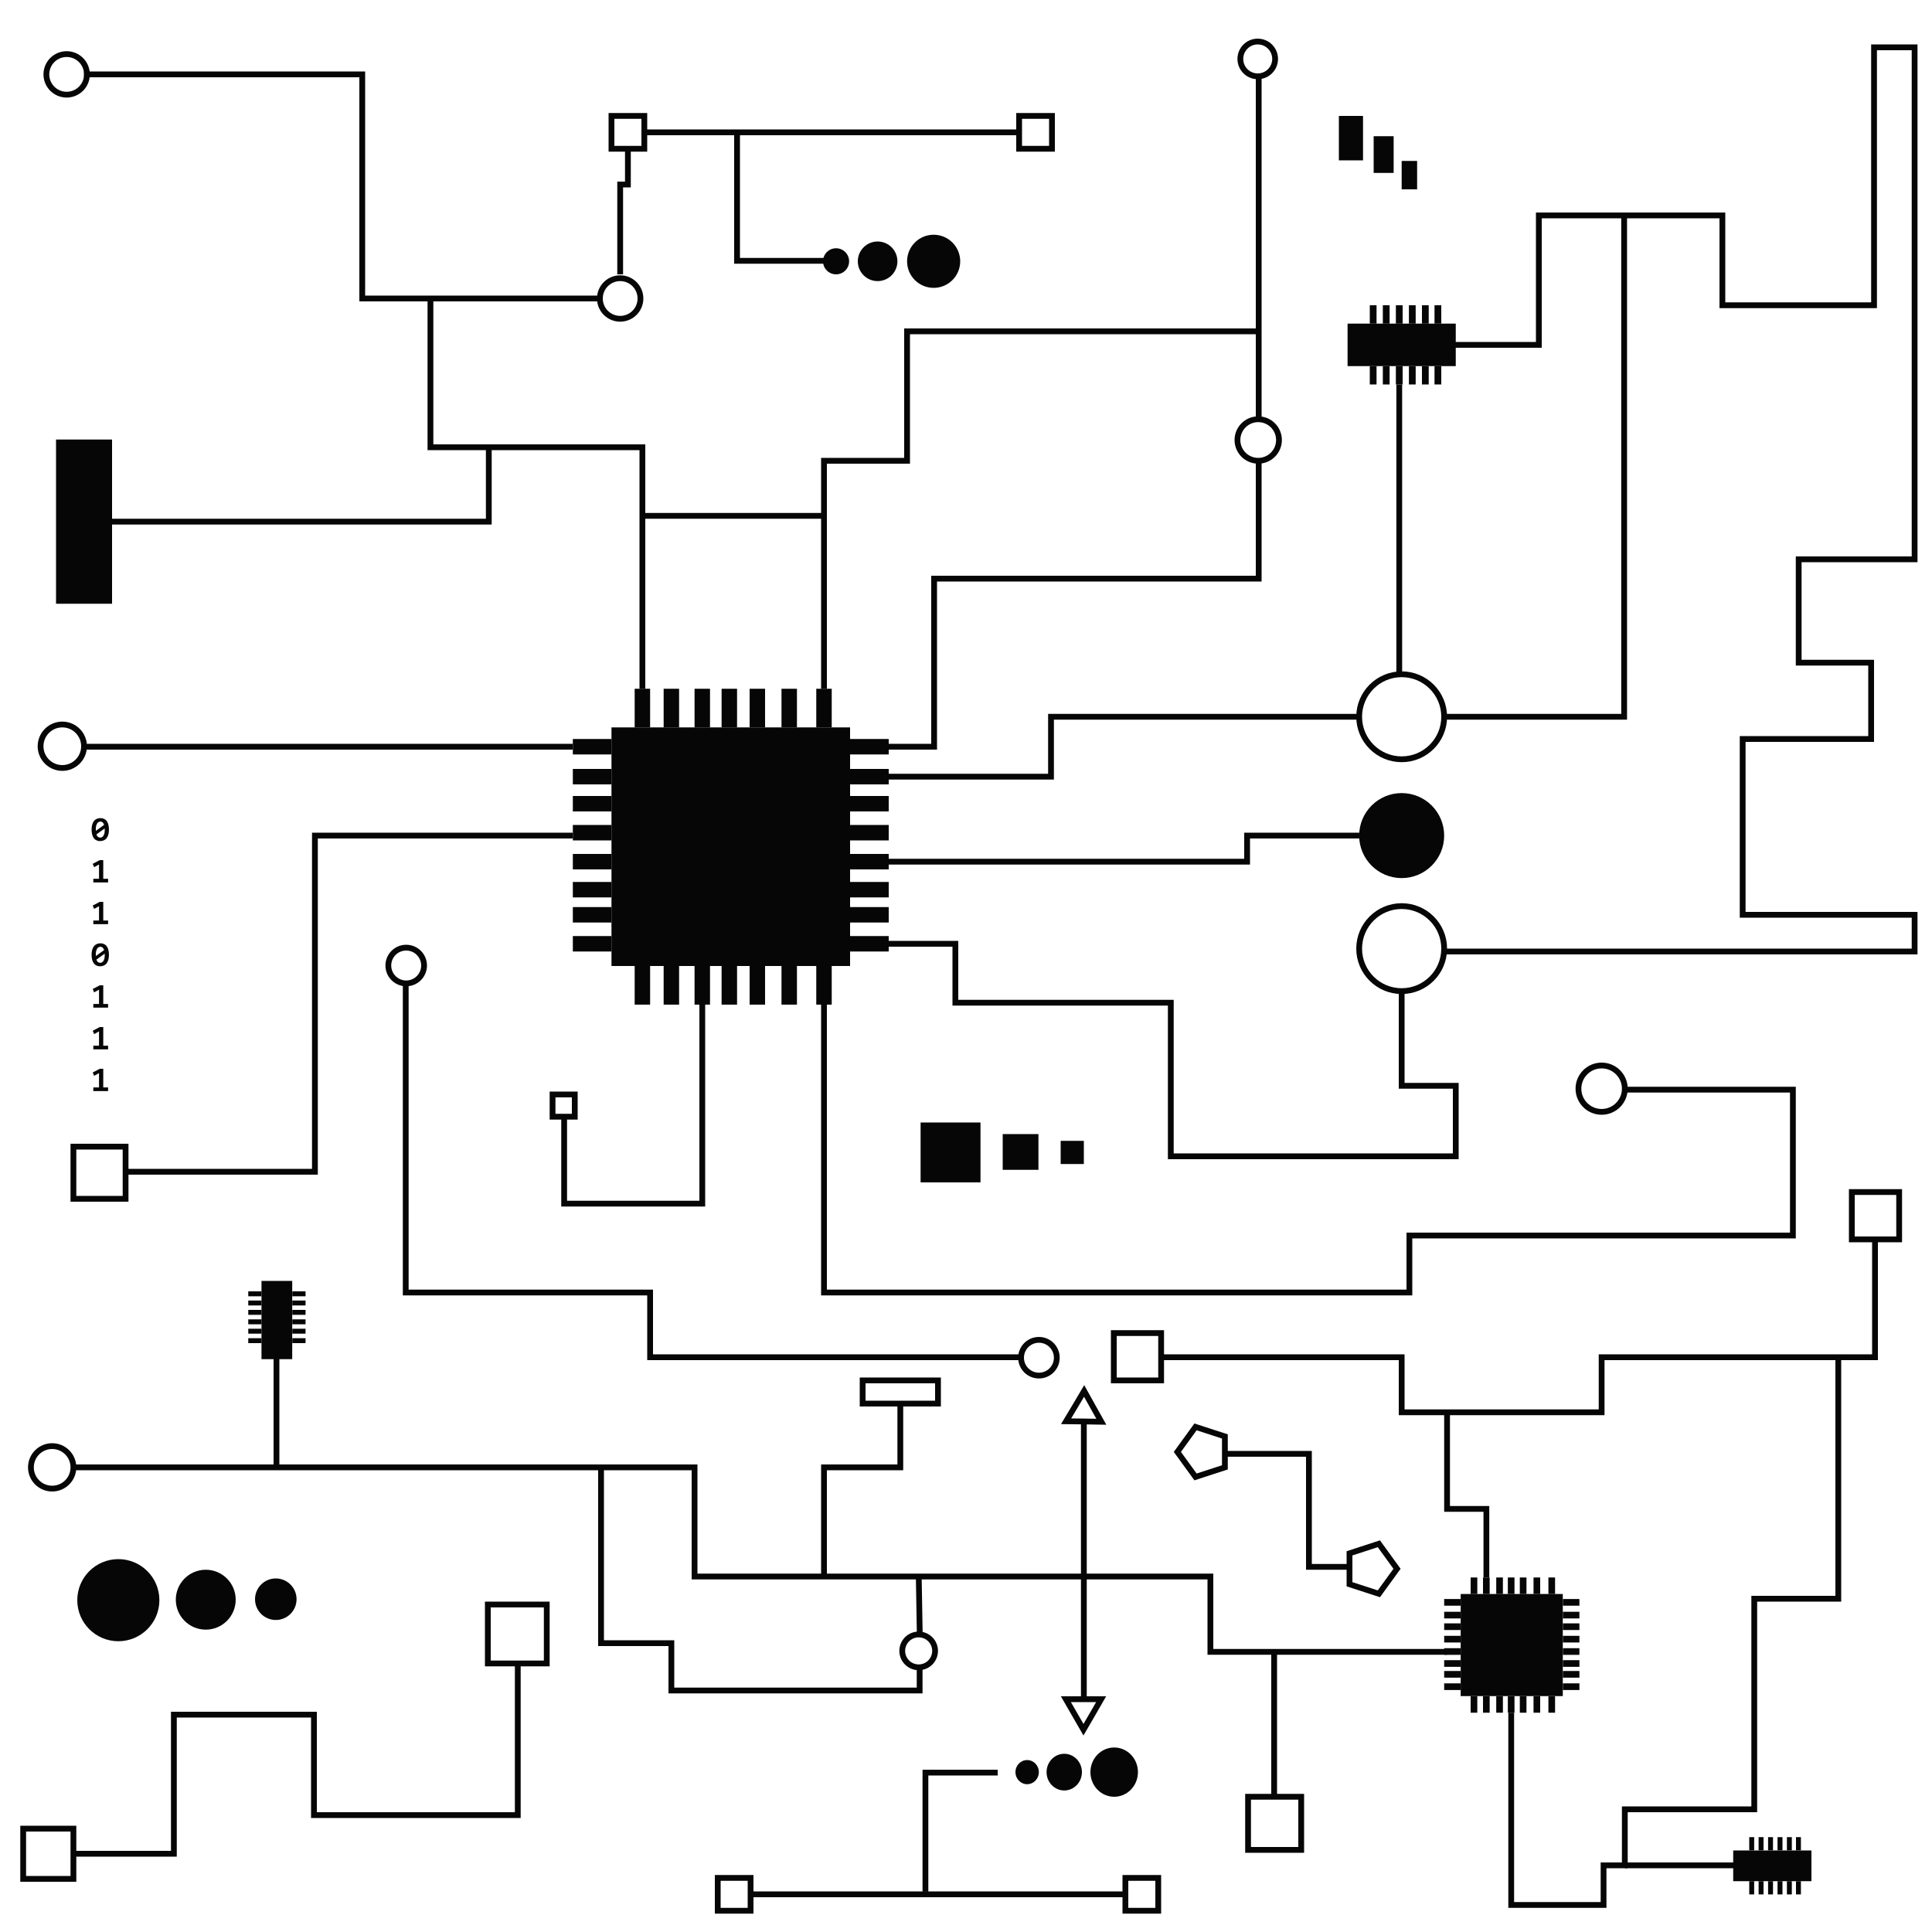
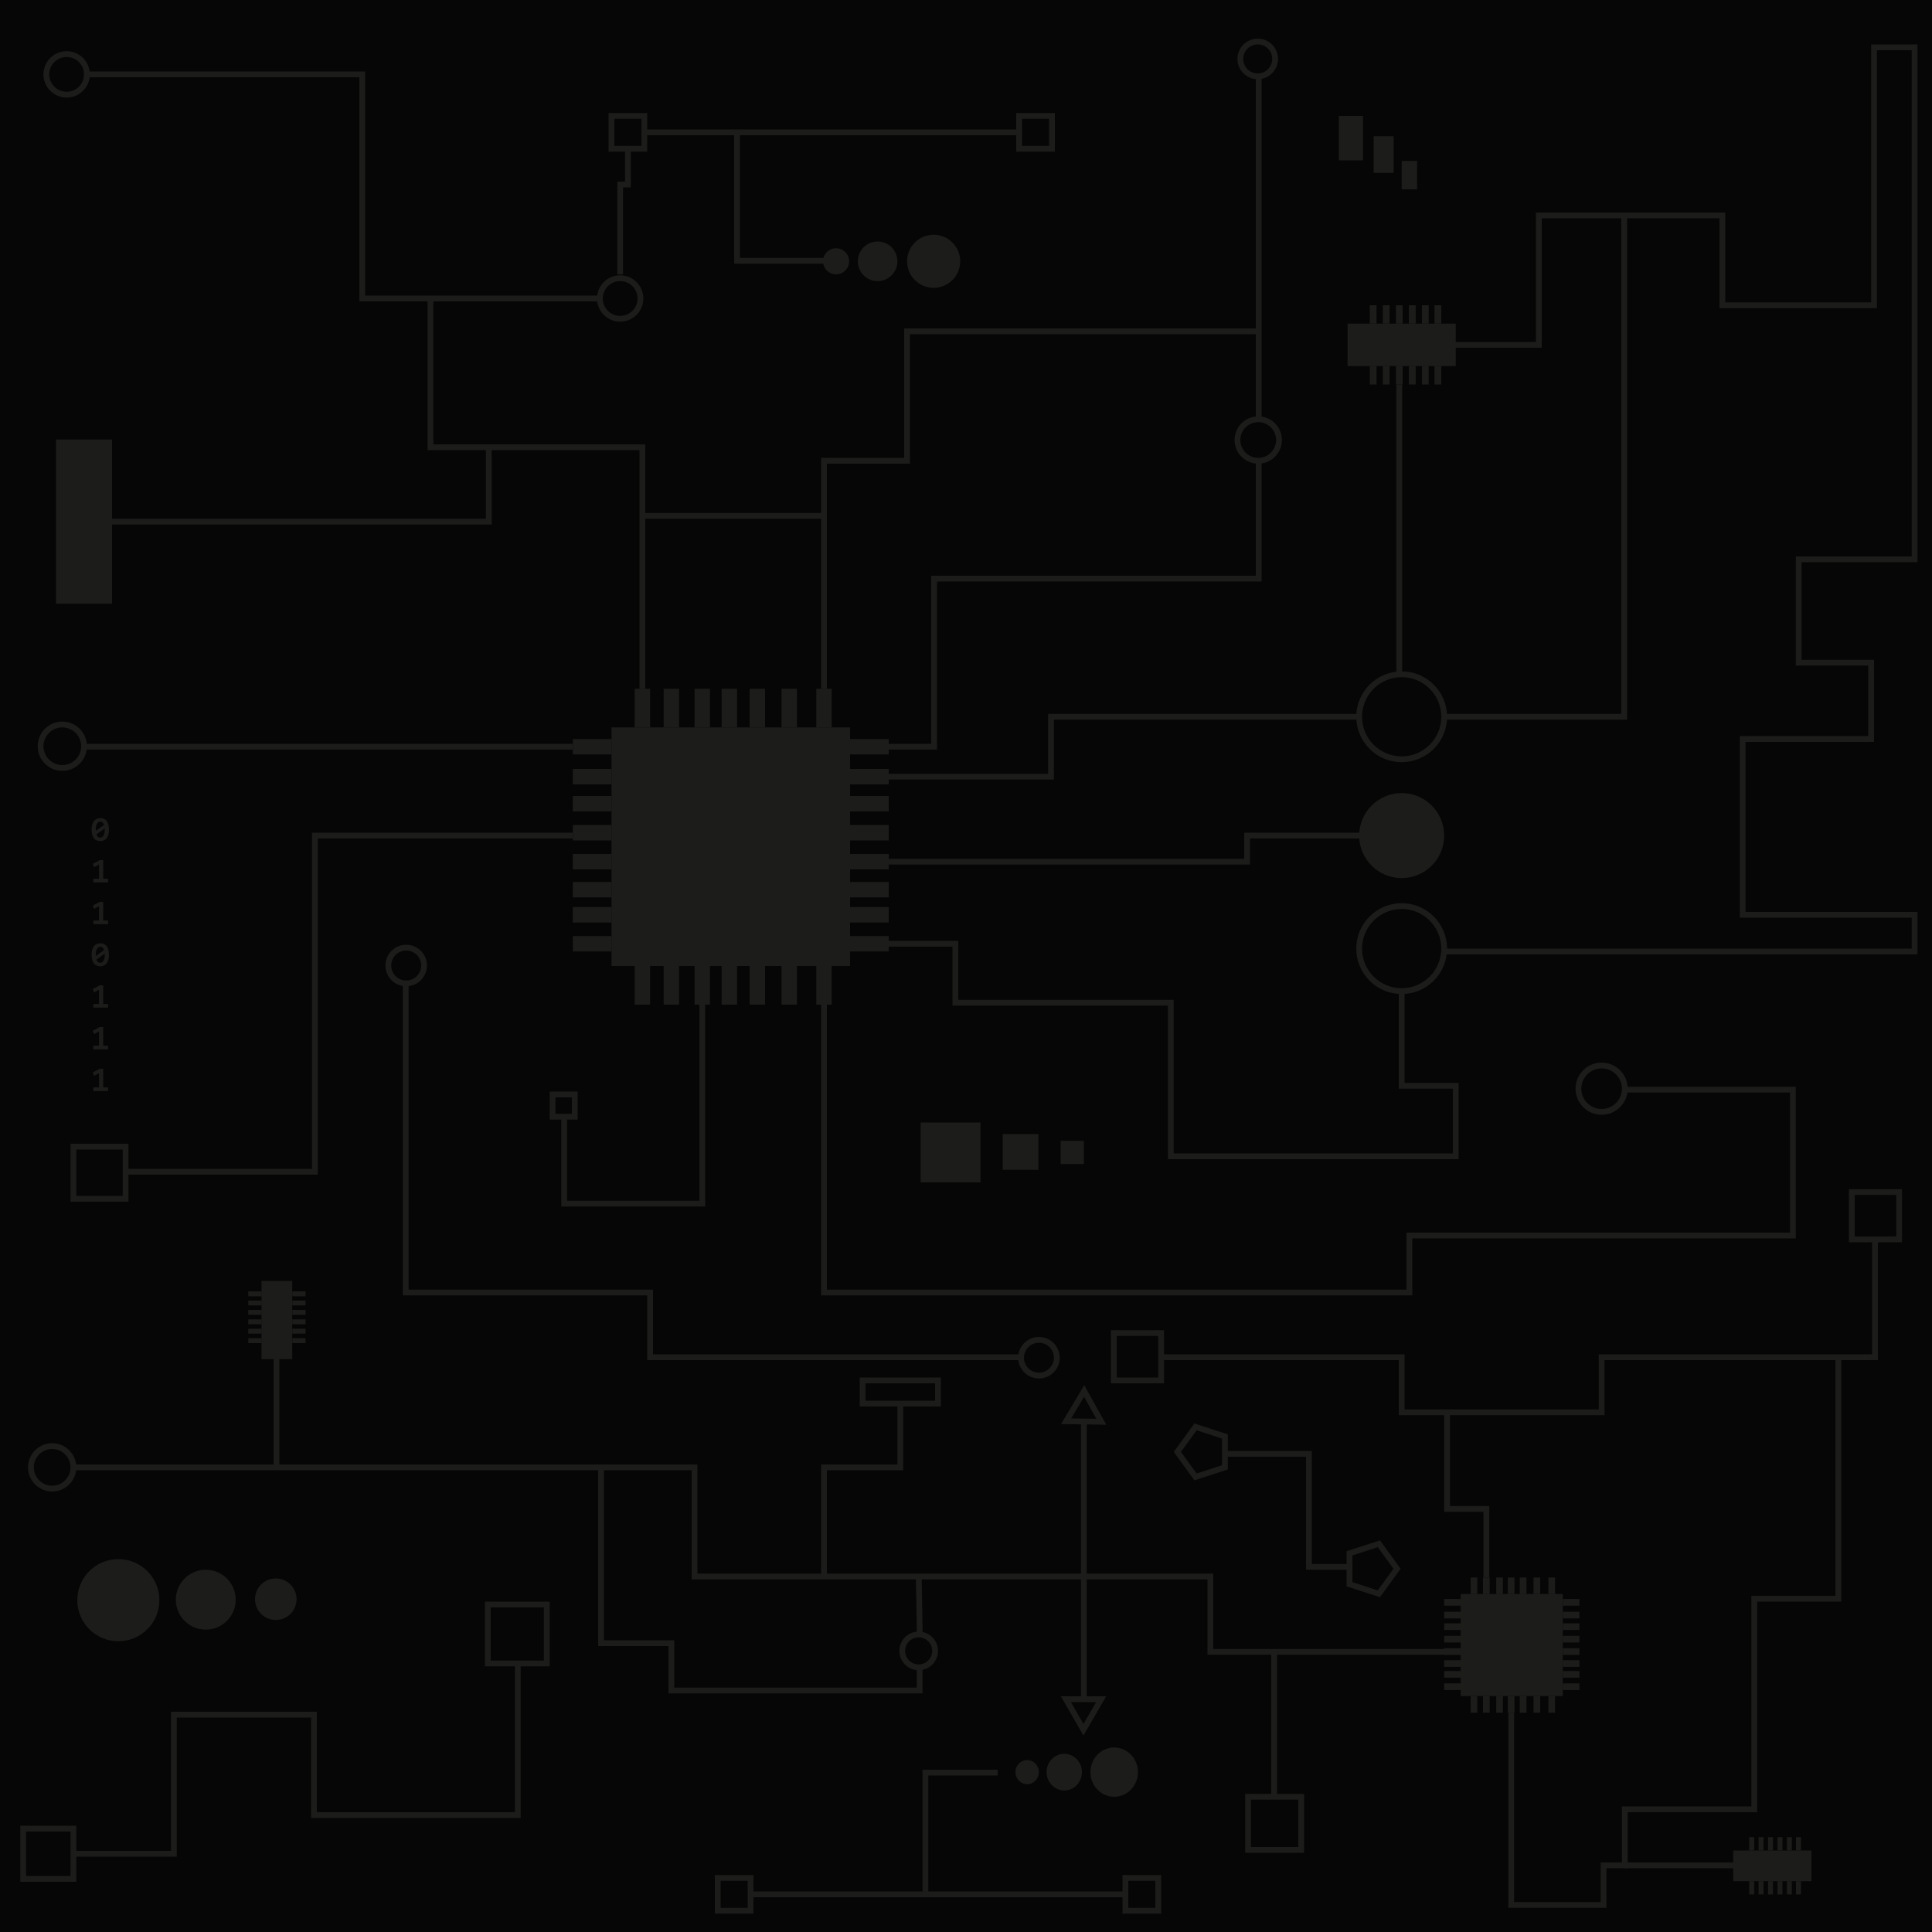
<svg xmlns="http://www.w3.org/2000/svg" version="1.1" id="Слой_1" x="0px" y="0px" viewBox="0 0 2000 2000" style="enable-background:new 0 0 2000 2000;" xml:space="preserve">
  <style type="text/css">
	.st0{fill:#060606;}
- 	.st1{fill:none;stroke:#060606;stroke-width:6;stroke-miterlimit:10;}
+ 	.st1{fill:#1C1C1A;}
+ 	.st2{fill:none;stroke:#1C1C1A;stroke-width:6;stroke-miterlimit:10;}
</style>
+   <rect class="st0" width="2000" height="2000" />
  <g>
    <g>
-       <rect x="1395" y="335" class="st0" width="112" height="44" />
-       <rect x="1418" y="316" class="st0" width="7" height="19" />
-       <rect x="1431.5" y="316" class="st0" width="7" height="19" />
-       <rect x="1445" y="316" class="st0" width="7" height="19" />
-       <rect x="1472" y="316" class="st0" width="7" height="19" />
-       <rect x="1485" y="316" class="st0" width="7" height="19" />
-       <rect x="1485" y="379" class="st0" width="7" height="19" />
-       <rect x="1458.5" y="316" class="st0" width="7" height="19" />
-       <rect x="1418" y="379" class="st0" width="7" height="19" />
-       <rect x="1431.5" y="379" class="st0" width="7" height="19" />
-       <rect x="1445" y="379" class="st0" width="7" height="19" />
-       <rect x="1472" y="379" class="st0" width="7" height="19" />
-       <rect x="1458.5" y="379" class="st0" width="7" height="19" />
-     </g>
-     <g>
-       <rect x="270.7" y="1326" class="st0" width="31.8" height="81" />
-       <rect x="257" y="1385.3" class="st0" width="13.7" height="5.1" />
-       <rect x="257" y="1375.5" class="st0" width="13.7" height="5.1" />
-       <rect x="257" y="1365.8" class="st0" width="13.7" height="5.1" />
-       <rect x="257" y="1346.3" class="st0" width="13.7" height="5.1" />
-       <rect x="257" y="1336.8" class="st0" width="13.7" height="5.1" />
-       <rect x="302.6" y="1336.8" class="st0" width="13.7" height="5.1" />
-       <rect x="257" y="1356" class="st0" width="13.7" height="5.1" />
-       <rect x="302.6" y="1385.3" class="st0" width="13.7" height="5.1" />
-       <rect x="302.6" y="1375.5" class="st0" width="13.7" height="5.1" />
-       <rect x="302.6" y="1365.8" class="st0" width="13.7" height="5.1" />
-       <rect x="302.6" y="1346.3" class="st0" width="13.7" height="5.1" />
-       <rect x="302.6" y="1356" class="st0" width="13.7" height="5.1" />
-     </g>
-     <g>
-       <rect x="633" y="753" class="st0" width="247" height="247" />
-       <rect x="657" y="713" class="st0" width="16" height="40" />
-       <rect x="687" y="713" class="st0" width="16" height="40" />
-       <rect x="719" y="713" class="st0" width="16" height="40" />
-       <rect x="747" y="713" class="st0" width="16" height="40" />
-       <rect x="776" y="713" class="st0" width="16" height="40" />
-       <rect x="809" y="713" class="st0" width="16" height="40" />
-       <rect x="845" y="713" class="st0" width="16" height="40" />
-       <rect x="657" y="1000" class="st0" width="16" height="40" />
-       <rect x="687" y="1000" class="st0" width="16" height="40" />
-       <rect x="719" y="1000" class="st0" width="16" height="40" />
-       <rect x="747" y="1000" class="st0" width="16" height="40" />
-       <rect x="776" y="1000" class="st0" width="16" height="40" />
-       <rect x="809" y="1000" class="st0" width="16" height="40" />
-       <rect x="845" y="1000" class="st0" width="16" height="40" />
-       <rect x="880" y="765" class="st0" width="40" height="16" />
-       <rect x="880" y="796" class="st0" width="40" height="16" />
-       <rect x="880" y="824" class="st0" width="40" height="16" />
-       <rect x="880" y="854" class="st0" width="40" height="16" />
-       <rect x="880" y="884" class="st0" width="40" height="16" />
-       <rect x="880" y="913" class="st0" width="40" height="16" />
-       <rect x="880" y="939" class="st0" width="40" height="16" />
-       <rect x="880" y="969" class="st0" width="40" height="16" />
-       <rect x="593" y="765" class="st0" width="40" height="16" />
-       <rect x="593" y="796" class="st0" width="40" height="16" />
-       <rect x="593" y="824" class="st0" width="40" height="16" />
-       <rect x="593" y="854" class="st0" width="40" height="16" />
-       <rect x="593" y="884" class="st0" width="40" height="16" />
-       <rect x="593" y="913" class="st0" width="40" height="16" />
-       <rect x="593" y="939" class="st0" width="40" height="16" />
-       <rect x="593" y="969" class="st0" width="40" height="16" />
-     </g>
-     <g>
-       <rect x="1512.1" y="1650.1" class="st0" width="105.7" height="105.7" />
-       <rect x="1522.4" y="1633" class="st0" width="6.9" height="17.1" />
-       <rect x="1535.2" y="1633" class="st0" width="6.9" height="17.1" />
-       <rect x="1548.9" y="1633" class="st0" width="6.9" height="17.1" />
-       <rect x="1560.9" y="1633" class="st0" width="6.9" height="17.1" />
-       <rect x="1573.3" y="1633" class="st0" width="6.9" height="17.1" />
-       <rect x="1587.5" y="1633" class="st0" width="6.9" height="17.1" />
-       <rect x="1602.9" y="1633" class="st0" width="6.9" height="17.1" />
-       <rect x="1522.4" y="1755.9" class="st0" width="6.9" height="17.1" />
-       <rect x="1535.2" y="1755.9" class="st0" width="6.9" height="17.1" />
-       <rect x="1548.9" y="1755.9" class="st0" width="6.9" height="17.1" />
-       <rect x="1560.9" y="1755.9" class="st0" width="6.9" height="17.1" />
-       <rect x="1573.3" y="1755.9" class="st0" width="6.9" height="17.1" />
-       <rect x="1587.5" y="1755.9" class="st0" width="6.9" height="17.1" />
-       <rect x="1602.9" y="1755.9" class="st0" width="6.9" height="17.1" />
-       <rect x="1617.9" y="1655.3" class="st0" width="17.1" height="6.9" />
-       <rect x="1617.9" y="1668.5" class="st0" width="17.1" height="6.9" />
-       <rect x="1617.9" y="1680.5" class="st0" width="17.1" height="6.9" />
-       <rect x="1617.9" y="1693.4" class="st0" width="17.1" height="6.9" />
-       <rect x="1617.9" y="1706.2" class="st0" width="17.1" height="6.9" />
-       <rect x="1617.9" y="1718.6" class="st0" width="17.1" height="6.9" />
-       <rect x="1617.9" y="1729.8" class="st0" width="17.1" height="6.9" />
-       <rect x="1617.9" y="1742.6" class="st0" width="17.1" height="6.9" />
-       <rect x="1495" y="1655.3" class="st0" width="17.1" height="6.9" />
-       <rect x="1495" y="1668.5" class="st0" width="17.1" height="6.9" />
-       <rect x="1495" y="1680.5" class="st0" width="17.1" height="6.9" />
-       <rect x="1495" y="1693.4" class="st0" width="17.1" height="6.9" />
-       <rect x="1495" y="1706.2" class="st0" width="17.1" height="6.9" />
-       <rect x="1495" y="1718.6" class="st0" width="17.1" height="6.9" />
-       <rect x="1495" y="1729.8" class="st0" width="17.1" height="6.9" />
-       <rect x="1495" y="1742.6" class="st0" width="17.1" height="6.9" />
-     </g>
-     <circle class="st0" cx="1451" cy="865" r="44" />
-     <rect x="58" y="455" class="st0" width="58" height="170" />
-     <rect x="953" y="1162" class="st0" width="62" height="62" />
-     <rect x="1038" y="1174" class="st0" width="37" height="37" />
-     <rect x="1098" y="1181" class="st0" width="24" height="24" />
-     <polyline class="st0" points="1794.2,1915.6 1875.2,1915.6 1875.2,1947.4 1794.2,1947.4  " />
-     <rect x="1810.8" y="1901.8" class="st0" width="5.1" height="13.7" />
-     <rect x="1820.5" y="1901.8" class="st0" width="5.1" height="13.7" />
-     <rect x="1830.3" y="1901.8" class="st0" width="5.1" height="13.7" />
-     <rect x="1849.8" y="1901.8" class="st0" width="5.1" height="13.7" />
-     <rect x="1859.2" y="1901.8" class="st0" width="5.1" height="13.7" />
-     <rect x="1859.2" y="1947.4" class="st0" width="5.1" height="13.7" />
-     <rect x="1840.1" y="1901.8" class="st0" width="5.1" height="13.7" />
-     <rect x="1810.8" y="1947.4" class="st0" width="5.1" height="13.7" />
-     <rect x="1820.5" y="1947.4" class="st0" width="5.1" height="13.7" />
-     <rect x="1830.3" y="1947.4" class="st0" width="5.1" height="13.7" />
-     <rect x="1849.8" y="1947.4" class="st0" width="5.1" height="13.7" />
-     <rect x="1840.1" y="1947.4" class="st0" width="5.1" height="13.7" />
-     <circle class="st0" cx="122.5" cy="1656.5" r="42.5" />
-     <circle class="st0" cx="213" cy="1656" r="31" />
-     <circle class="st0" cx="285.5" cy="1655.5" r="21.5" />
-     <ellipse class="st0" cx="1063.3" cy="1834.5" rx="12.1" ry="12.5" />
-     <ellipse class="st0" cx="1101.7" cy="1834.5" rx="18.3" ry="19" />
-     <ellipse class="st0" cx="1153.4" cy="1834.5" rx="24.6" ry="25.5" />
-     <g>
-       <path class="st0" d="M112.8,858.7c0,1.9-0.2,3.6-0.6,5.1s-1,2.7-1.8,3.8s-1.8,1.8-2.9,2.3s-2.4,0.8-3.9,0.8    c-1.3,0-2.4-0.2-3.5-0.7s-2-1.1-2.8-2.1s-1.4-2.2-1.8-3.7s-0.7-3.3-0.7-5.3c0-1.9,0.2-3.6,0.6-5.1s1-2.7,1.8-3.8s1.8-1.8,2.9-2.3    s2.4-0.8,3.9-0.8c1.3,0,2.4,0.2,3.5,0.7s2,1.1,2.8,2.1s1.4,2.2,1.8,3.7S112.8,856.6,112.8,858.7z M99.2,858.8c0,0.2,0,0.5,0,0.7    s0,0.4,0,0.6l8.6-6.2c-0.4-1.2-1-2-1.6-2.6s-1.5-0.8-2.4-0.8c-0.7,0-1.3,0.2-1.8,0.5s-1.1,0.8-1.5,1.5s-0.7,1.6-1,2.6    S99.2,857.3,99.2,858.8z M108.4,858.8c0-0.2,0-0.4,0-0.6s0-0.4,0-0.6l-8.6,6.2c0.4,1.1,0.9,2,1.6,2.5s1.5,0.8,2.4,0.8    c0.7,0,1.3-0.2,1.8-0.5s1.1-0.9,1.5-1.5s0.7-1.6,1-2.6S108.4,860.3,108.4,858.8z" />
-       <path class="st0" d="M96.6,913.5v-3.8h5.9v-14.8l-5.1,2.8l-1.4-3.5l7.3-3.8h3.6v19.3h5v3.8H96.6z" />
-       <path class="st0" d="M96.6,956.7v-3.8h5.9v-14.8l-5.1,2.8l-1.4-3.5l7.3-3.8h3.6v19.3h5v3.8H96.6z" />
-       <path class="st0" d="M112.8,988.3c0,1.9-0.2,3.6-0.6,5.1s-1,2.7-1.8,3.8s-1.8,1.8-2.9,2.3s-2.4,0.8-3.9,0.8    c-1.3,0-2.4-0.2-3.5-0.7s-2-1.1-2.8-2.1s-1.4-2.2-1.8-3.7s-0.7-3.3-0.7-5.3c0-1.9,0.2-3.6,0.6-5.1s1-2.7,1.8-3.8s1.8-1.8,2.9-2.3    s2.4-0.8,3.9-0.8c1.3,0,2.4,0.2,3.5,0.7s2,1.1,2.8,2.1s1.4,2.2,1.8,3.7S112.8,986.2,112.8,988.3z M99.2,988.4c0,0.2,0,0.5,0,0.7    s0,0.4,0,0.6l8.6-6.2c-0.4-1.2-1-2-1.6-2.6s-1.5-0.8-2.4-0.8c-0.7,0-1.3,0.2-1.8,0.5s-1.1,0.8-1.5,1.5s-0.7,1.6-1,2.6    S99.2,986.9,99.2,988.4z M108.4,988.4c0-0.2,0-0.4,0-0.6s0-0.4,0-0.6l-8.6,6.2c0.4,1.1,0.9,2,1.6,2.5s1.5,0.8,2.4,0.8    c0.7,0,1.3-0.2,1.8-0.5s1.1-0.9,1.5-1.5s0.7-1.6,1-2.6S108.4,989.9,108.4,988.4z" />
-       <path class="st0" d="M96.6,1043.1v-3.8h5.9v-14.8l-5.1,2.8l-1.4-3.5l7.3-3.8h3.6v19.3h5v3.8H96.6z" />
-       <path class="st0" d="M96.6,1086.3v-3.8h5.9v-14.8l-5.1,2.8l-1.4-3.5l7.3-3.8h3.6v19.3h5v3.8H96.6z" />
-       <path class="st0" d="M96.6,1129.5v-3.8h5.9v-14.8l-5.1,2.8l-1.4-3.5l7.3-3.8h3.6v19.3h5v3.8H96.6z" />
-     </g>
-     <circle class="st0" cx="865.5" cy="270.5" r="13.5" />
-     <circle class="st0" cx="908.5" cy="270.5" r="20.5" />
-     <circle class="st0" cx="966.5" cy="270.5" r="27.5" />
-     <rect x="1386" y="120" class="st0" width="25" height="46" />
-     <rect x="1422" y="141" class="st0" width="20.7" height="38" />
-     <rect x="1451" y="166.6" class="st0" width="16" height="29.4" />
+       <rect x="1395" y="335" class="st1" width="112" height="44" />
+       <rect x="1418" y="316" class="st1" width="7" height="19" />
+       <rect x="1431.5" y="316" class="st1" width="7" height="19" />
+       <rect x="1445" y="316" class="st1" width="7" height="19" />
+       <rect x="1472" y="316" class="st1" width="7" height="19" />
+       <rect x="1485" y="316" class="st1" width="7" height="19" />
+       <rect x="1485" y="379" class="st1" width="7" height="19" />
+       <rect x="1458.5" y="316" class="st1" width="7" height="19" />
+       <rect x="1418" y="379" class="st1" width="7" height="19" />
+       <rect x="1431.5" y="379" class="st1" width="7" height="19" />
+       <rect x="1445" y="379" class="st1" width="7" height="19" />
+       <rect x="1472" y="379" class="st1" width="7" height="19" />
+       <rect x="1458.5" y="379" class="st1" width="7" height="19" />
+     </g>
+     <g>
+       <rect x="270.7" y="1326" class="st1" width="31.8" height="81" />
+       <rect x="257" y="1385.3" class="st1" width="13.7" height="5.1" />
+       <rect x="257" y="1375.5" class="st1" width="13.7" height="5.1" />
+       <rect x="257" y="1365.8" class="st1" width="13.7" height="5.1" />
+       <rect x="257" y="1346.3" class="st1" width="13.7" height="5.1" />
+       <rect x="257" y="1336.8" class="st1" width="13.7" height="5.1" />
+       <rect x="302.6" y="1336.8" class="st1" width="13.7" height="5.1" />
+       <rect x="257" y="1356" class="st1" width="13.7" height="5.1" />
+       <rect x="302.6" y="1385.3" class="st1" width="13.7" height="5.1" />
+       <rect x="302.6" y="1375.5" class="st1" width="13.7" height="5.1" />
+       <rect x="302.6" y="1365.8" class="st1" width="13.7" height="5.1" />
+       <rect x="302.6" y="1346.3" class="st1" width="13.7" height="5.1" />
+       <rect x="302.6" y="1356" class="st1" width="13.7" height="5.1" />
+     </g>
+     <g>
+       <rect x="633" y="753" class="st1" width="247" height="247" />
+       <rect x="657" y="713" class="st1" width="16" height="40" />
+       <rect x="687" y="713" class="st1" width="16" height="40" />
+       <rect x="719" y="713" class="st1" width="16" height="40" />
+       <rect x="747" y="713" class="st1" width="16" height="40" />
+       <rect x="776" y="713" class="st1" width="16" height="40" />
+       <rect x="809" y="713" class="st1" width="16" height="40" />
+       <rect x="845" y="713" class="st1" width="16" height="40" />
+       <rect x="657" y="1000" class="st1" width="16" height="40" />
+       <rect x="687" y="1000" class="st1" width="16" height="40" />
+       <rect x="719" y="1000" class="st1" width="16" height="40" />
+       <rect x="747" y="1000" class="st1" width="16" height="40" />
+       <rect x="776" y="1000" class="st1" width="16" height="40" />
+       <rect x="809" y="1000" class="st1" width="16" height="40" />
+       <rect x="845" y="1000" class="st1" width="16" height="40" />
+       <rect x="880" y="765" class="st1" width="40" height="16" />
+       <rect x="880" y="796" class="st1" width="40" height="16" />
+       <rect x="880" y="824" class="st1" width="40" height="16" />
+       <rect x="880" y="854" class="st1" width="40" height="16" />
+       <rect x="880" y="884" class="st1" width="40" height="16" />
+       <rect x="880" y="913" class="st1" width="40" height="16" />
+       <rect x="880" y="939" class="st1" width="40" height="16" />
+       <rect x="880" y="969" class="st1" width="40" height="16" />
+       <rect x="593" y="765" class="st1" width="40" height="16" />
+       <rect x="593" y="796" class="st1" width="40" height="16" />
+       <rect x="593" y="824" class="st1" width="40" height="16" />
+       <rect x="593" y="854" class="st1" width="40" height="16" />
+       <rect x="593" y="884" class="st1" width="40" height="16" />
+       <rect x="593" y="913" class="st1" width="40" height="16" />
+       <rect x="593" y="939" class="st1" width="40" height="16" />
+       <rect x="593" y="969" class="st1" width="40" height="16" />
+     </g>
+     <g>
+       <rect x="1512.1" y="1650.1" class="st1" width="105.7" height="105.7" />
+       <rect x="1522.4" y="1633" class="st1" width="6.9" height="17.1" />
+       <rect x="1535.2" y="1633" class="st1" width="6.9" height="17.1" />
+       <rect x="1548.9" y="1633" class="st1" width="6.9" height="17.1" />
+       <rect x="1560.9" y="1633" class="st1" width="6.9" height="17.1" />
+       <rect x="1573.3" y="1633" class="st1" width="6.9" height="17.1" />
+       <rect x="1587.5" y="1633" class="st1" width="6.9" height="17.1" />
+       <rect x="1602.9" y="1633" class="st1" width="6.9" height="17.1" />
+       <rect x="1522.4" y="1755.9" class="st1" width="6.9" height="17.1" />
+       <rect x="1535.2" y="1755.9" class="st1" width="6.9" height="17.1" />
+       <rect x="1548.9" y="1755.9" class="st1" width="6.9" height="17.1" />
+       <rect x="1560.9" y="1755.9" class="st1" width="6.9" height="17.1" />
+       <rect x="1573.3" y="1755.9" class="st1" width="6.9" height="17.1" />
+       <rect x="1587.5" y="1755.9" class="st1" width="6.9" height="17.1" />
+       <rect x="1602.9" y="1755.9" class="st1" width="6.9" height="17.1" />
+       <rect x="1617.9" y="1655.3" class="st1" width="17.1" height="6.9" />
+       <rect x="1617.9" y="1668.5" class="st1" width="17.1" height="6.9" />
+       <rect x="1617.9" y="1680.5" class="st1" width="17.1" height="6.9" />
+       <rect x="1617.9" y="1693.4" class="st1" width="17.1" height="6.9" />
+       <rect x="1617.9" y="1706.2" class="st1" width="17.1" height="6.9" />
+       <rect x="1617.9" y="1718.6" class="st1" width="17.1" height="6.9" />
+       <rect x="1617.9" y="1729.8" class="st1" width="17.1" height="6.9" />
+       <rect x="1617.9" y="1742.6" class="st1" width="17.1" height="6.9" />
+       <rect x="1495" y="1655.3" class="st1" width="17.1" height="6.9" />
+       <rect x="1495" y="1668.5" class="st1" width="17.1" height="6.9" />
+       <rect x="1495" y="1680.5" class="st1" width="17.1" height="6.9" />
+       <rect x="1495" y="1693.4" class="st1" width="17.1" height="6.9" />
+       <rect x="1495" y="1706.2" class="st1" width="17.1" height="6.9" />
+       <rect x="1495" y="1718.6" class="st1" width="17.1" height="6.9" />
+       <rect x="1495" y="1729.8" class="st1" width="17.1" height="6.9" />
+       <rect x="1495" y="1742.6" class="st1" width="17.1" height="6.9" />
+     </g>
+     <circle class="st1" cx="1451" cy="865" r="44" />
+     <rect x="58" y="455" class="st1" width="58" height="170" />
+     <rect x="953" y="1162" class="st1" width="62" height="62" />
+     <rect x="1038" y="1174" class="st1" width="37" height="37" />
+     <rect x="1098" y="1181" class="st1" width="24" height="24" />
+     <polyline class="st1" points="1794.2,1915.6 1875.2,1915.6 1875.2,1947.4 1794.2,1947.4  " />
+     <rect x="1810.8" y="1901.8" class="st1" width="5.1" height="13.7" />
+     <rect x="1820.5" y="1901.8" class="st1" width="5.1" height="13.7" />
+     <rect x="1830.3" y="1901.8" class="st1" width="5.1" height="13.7" />
+     <rect x="1849.8" y="1901.8" class="st1" width="5.1" height="13.7" />
+     <rect x="1859.2" y="1901.8" class="st1" width="5.1" height="13.7" />
+     <rect x="1859.2" y="1947.4" class="st1" width="5.1" height="13.7" />
+     <rect x="1840.1" y="1901.8" class="st1" width="5.1" height="13.7" />
+     <rect x="1810.8" y="1947.4" class="st1" width="5.1" height="13.7" />
+     <rect x="1820.5" y="1947.4" class="st1" width="5.1" height="13.7" />
+     <rect x="1830.3" y="1947.4" class="st1" width="5.1" height="13.7" />
+     <rect x="1849.8" y="1947.4" class="st1" width="5.1" height="13.7" />
+     <rect x="1840.1" y="1947.4" class="st1" width="5.1" height="13.7" />
+     <circle class="st1" cx="122.5" cy="1656.5" r="42.5" />
+     <circle class="st1" cx="213" cy="1656" r="31" />
+     <circle class="st1" cx="285.5" cy="1655.5" r="21.5" />
+     <ellipse class="st1" cx="1063.3" cy="1834.5" rx="12.1" ry="12.5" />
+     <ellipse class="st1" cx="1101.7" cy="1834.5" rx="18.3" ry="19" />
+     <ellipse class="st1" cx="1153.4" cy="1834.5" rx="24.6" ry="25.5" />
+     <g>
+       <path class="st1" d="M112.8,858.7c0,1.9-0.2,3.6-0.6,5.1s-1,2.7-1.8,3.8s-1.8,1.8-2.9,2.3s-2.4,0.8-3.9,0.8    c-1.3,0-2.4-0.2-3.5-0.7s-2-1.1-2.8-2.1s-1.4-2.2-1.8-3.7s-0.7-3.3-0.7-5.3c0-1.9,0.2-3.6,0.6-5.1s1-2.7,1.8-3.8s1.8-1.8,2.9-2.3    s2.4-0.8,3.9-0.8c1.3,0,2.4,0.2,3.5,0.7s2,1.1,2.8,2.1s1.4,2.2,1.8,3.7S112.8,856.6,112.8,858.7z M99.2,858.8c0,0.2,0,0.5,0,0.7    s0,0.4,0,0.6l8.6-6.2c-0.4-1.2-1-2-1.6-2.6s-1.5-0.8-2.4-0.8c-0.7,0-1.3,0.2-1.8,0.5s-1.1,0.8-1.5,1.5s-0.7,1.6-1,2.6    S99.2,857.3,99.2,858.8z M108.4,858.8c0-0.2,0-0.4,0-0.6s0-0.4,0-0.6l-8.6,6.2c0.4,1.1,0.9,2,1.6,2.5s1.5,0.8,2.4,0.8    c0.7,0,1.3-0.2,1.8-0.5s1.1-0.9,1.5-1.5s0.7-1.6,1-2.6S108.4,860.3,108.4,858.8z" />
+       <path class="st1" d="M96.6,913.5v-3.8h5.9v-14.8l-5.1,2.8l-1.4-3.5l7.3-3.8h3.6v19.3h5v3.8H96.6z" />
+       <path class="st1" d="M96.6,956.7v-3.8h5.9v-14.8l-5.1,2.8l-1.4-3.5l7.3-3.8h3.6v19.3h5v3.8H96.6z" />
+       <path class="st1" d="M112.8,988.3c0,1.9-0.2,3.6-0.6,5.1s-1,2.7-1.8,3.8s-1.8,1.8-2.9,2.3s-2.4,0.8-3.9,0.8    c-1.3,0-2.4-0.2-3.5-0.7s-2-1.1-2.8-2.1s-1.4-2.2-1.8-3.7s-0.7-3.3-0.7-5.3c0-1.9,0.2-3.6,0.6-5.1s1-2.7,1.8-3.8s1.8-1.8,2.9-2.3    s2.4-0.8,3.9-0.8c1.3,0,2.4,0.2,3.5,0.7s2,1.1,2.8,2.1s1.4,2.2,1.8,3.7S112.8,986.2,112.8,988.3z M99.2,988.4c0,0.2,0,0.5,0,0.7    s0,0.4,0,0.6l8.6-6.2c-0.4-1.2-1-2-1.6-2.6s-1.5-0.8-2.4-0.8c-0.7,0-1.3,0.2-1.8,0.5s-1.1,0.8-1.5,1.5s-0.7,1.6-1,2.6    S99.2,986.9,99.2,988.4z M108.4,988.4c0-0.2,0-0.4,0-0.6s0-0.4,0-0.6l-8.6,6.2c0.4,1.1,0.9,2,1.6,2.5s1.5,0.8,2.4,0.8    c0.7,0,1.3-0.2,1.8-0.5s1.1-0.9,1.5-1.5s0.7-1.6,1-2.6S108.4,989.9,108.4,988.4z" />
+       <path class="st1" d="M96.6,1043.1v-3.8h5.9v-14.8l-5.1,2.8l-1.4-3.5l7.3-3.8h3.6v19.3h5v3.8H96.6z" />
+       <path class="st1" d="M96.6,1086.3v-3.8h5.9v-14.8l-5.1,2.8l-1.4-3.5l7.3-3.8h3.6v19.3h5v3.8H96.6z" />
+       <path class="st1" d="M96.6,1129.5v-3.8h5.9v-14.8l-5.1,2.8l-1.4-3.5l7.3-3.8h3.6v19.3h5v3.8H96.6z" />
+     </g>
+     <circle class="st1" cx="865.5" cy="270.5" r="13.5" />
+     <circle class="st1" cx="908.5" cy="270.5" r="20.5" />
+     <circle class="st1" cx="966.5" cy="270.5" r="27.5" />
+     <rect x="1386" y="120" class="st1" width="25" height="46" />
+     <rect x="1422" y="141" class="st1" width="20.7" height="38" />
+     <rect x="1451" y="166.6" class="st1" width="16" height="29.4" />
  </g>
  <g>
-     <polyline class="st1" points="87,77 375,77 375,309 623,309  " />
-     <circle class="st1" cx="69" cy="77" r="21" />
-     <circle class="st1" cx="642" cy="309" r="21" />
-     <polyline class="st1" points="667,137 888,137 1057,137  " />
-     <rect x="633" y="120" class="st1" width="34" height="34" />
-     <rect x="1055" y="120" class="st1" width="34" height="34" />
-     <line class="st1" x1="1303" y1="77" x2="1303" y2="436" />
-     <circle class="st1" cx="1302" cy="61" r="18" />
-     <polyline class="st1" points="1506,357 1593,357 1593,223 1783,223 1783,316 1940,316 1940,49 1982,49 1982,579 1862,579 1862,686    1937,686 1937,765 1804,765 1804,947 1982,947 1982,985 1495,985  " />
-     <circle class="st1" cx="1451" cy="742" r="44" />
-     <circle class="st1" cx="1451" cy="982" r="44" />
-     <polyline class="st1" points="1407,742 1088,742 1088,804 920,804  " />
-     <polyline class="st1" points="920,977 989,977 989,1038 1212,1038 1212,1197 1507,1197 1507,1124 1451,1124 1451,1026  " />
-     <polyline class="st1" points="920,892 1291,892 1291,865 1420,865  " />
-     <polyline class="st1" points="445.6,309 445.6,463 665,463 665,713  " />
-     <polyline class="st1" points="853,713 853,477 939,477 939,343 1303,343  " />
-     <polyline class="st1" points="1681.3,223 1681.3,742 1495,742  " />
-     <line class="st1" x1="1448.5" y1="398" x2="1448.5" y2="698" />
-     <polyline class="st1" points="506,463 506,540 90,540  " />
-     <polyline class="st1" points="593,865 326,865 326,1213 130,1213  " />
-     <rect x="76" y="1187" class="st1" width="54" height="54" />
-     <polyline class="st1" points="87,773 508,773 593,773  " />
-     <circle class="st1" cx="64.5" cy="772.5" r="22.5" />
-     <polyline class="st1" points="853,1040 853,1338 1459,1338 1459,1279 1856,1279 1856,1128 1681,1128  " />
-     <circle class="st1" cx="1658" cy="1127" r="24" />
-     <polyline class="st1" points="727,1039 727,1246 584,1246 584,1158  " />
-     <rect x="572" y="1133" class="st1" width="23" height="23" />
-     <polyline class="st1" points="420,1020 420,1338 673,1338 673,1405 1057,1405  " />
-     <circle class="st1" cx="420.5" cy="999.5" r="18.5" />
-     <circle class="st1" cx="1075.5" cy="1405.5" r="18.5" />
-     <polyline class="st1" points="1202,1405 1451,1405 1451,1462 1658,1462 1658,1405 1941,1405 1941,1283  " />
-     <rect x="1153" y="1380" class="st1" width="49" height="49" />
-     <rect x="1917" y="1234" class="st1" width="49" height="49" />
-     <line class="st1" x1="1122" y1="1472" x2="1122" y2="1759" />
-     <polygon class="st1" points="1140.1,1471.8 1121.9,1471.5 1103.6,1471.3 1113,1455.6 1122.3,1439.9 1131.2,1455.9  " />
-     <polygon class="st1" points="1103.4,1759 1121.6,1759 1139.9,1759 1130.8,1774.8 1121.6,1790.6 1112.5,1774.8  " />
-     <polyline class="st1" points="76,1919 180,1919 180,1775 325,1775 325,1879 536,1879 536,1722  " />
-     <rect x="505" y="1661" class="st1" width="61" height="61" />
-     <rect x="24" y="1893" class="st1" width="52" height="52" />
-     <polyline class="st1" points="76,1519 719,1519 719,1632 1121.6,1632 1253,1632 1253,1710 1498,1710  " />
-     <circle class="st1" cx="54" cy="1519" r="22" />
-     <polyline class="st1" points="853,1632 853,1519 932,1519 932,1456  " />
-     <rect x="893" y="1429" class="st1" width="78" height="24" />
-     <polyline class="st1" points="622.2,1519 622.2,1701 695,1701 695,1750 952,1750 952,1726  " />
-     <circle class="st1" cx="951" cy="1709" r="17" />
-     <line class="st1" x1="951.1" y1="1632" x2="952.1" y2="1690" />
-     <line class="st1" x1="1682.2" y1="1931" x2="1796.2" y2="1931" />
-     <polyline class="st1" points="1538.7,1633 1538.7,1562 1498,1562 1498,1462  " />
-     <polyline class="st1" points="1268,1505 1355,1505 1355,1622 1397,1622  " />
-     <polygon class="st1" points="1268,1519 1268,1487 1237.6,1477.1 1218.8,1503 1237.6,1528.9  " />
-     <polygon class="st1" points="1427.4,1649.9 1446.2,1624 1427.4,1598.1 1397,1608 1397,1640  " />
-     <polyline class="st1" points="763,137 763,270 854,270  " />
-     <polyline class="st1" points="642,284 642,191 650,191 650,154  " />
-     <polyline class="st1" points="1165,1961 944,1961 775,1961  " />
-     <rect x="1165" y="1944" class="st1" width="34" height="34" />
-     <rect x="743" y="1944" class="st1" width="34" height="34" />
-     <polyline class="st1" points="958,1958.3 958,1835 1032.8,1835  " />
-     <line class="st1" x1="667" y1="534" x2="852" y2="534" />
-     <polyline class="st1" points="1303,477 1303,599 967,599 967,773 894,773  " />
-     <polyline class="st1" points="1564.4,1773 1564.4,1972 1660,1972 1660,1931 1682,1931 1682,1873 1816,1873 1816,1655 1903,1655    1903,1404.5  " />
-     <line class="st1" x1="1319" y1="1708" x2="1319" y2="1860" />
-     <rect x="1292" y="1860" class="st1" width="55" height="55" />
-     <line class="st1" x1="286.2" y1="1519" x2="286.2" y2="1405" />
-     <circle class="st1" cx="1302.5" cy="455.5" r="21.5" />
+     <polyline class="st2" points="87,77 375,77 375,309 623,309  " />
+     <circle class="st2" cx="69" cy="77" r="21" />
+     <circle class="st2" cx="642" cy="309" r="21" />
+     <polyline class="st2" points="667,137 888,137 1057,137  " />
+     <rect x="633" y="120" class="st2" width="34" height="34" />
+     <rect x="1055" y="120" class="st2" width="34" height="34" />
+     <line class="st2" x1="1303" y1="77" x2="1303" y2="436" />
+     <circle class="st2" cx="1302" cy="61" r="18" />
+     <polyline class="st2" points="1506,357 1593,357 1593,223 1783,223 1783,316 1940,316 1940,49 1982,49 1982,579 1862,579 1862,686    1937,686 1937,765 1804,765 1804,947 1982,947 1982,985 1495,985  " />
+     <circle class="st2" cx="1451" cy="742" r="44" />
+     <circle class="st2" cx="1451" cy="982" r="44" />
+     <polyline class="st2" points="1407,742 1088,742 1088,804 920,804  " />
+     <polyline class="st2" points="920,977 989,977 989,1038 1212,1038 1212,1197 1507,1197 1507,1124 1451,1124 1451,1026  " />
+     <polyline class="st2" points="920,892 1291,892 1291,865 1420,865  " />
+     <polyline class="st2" points="445.6,309 445.6,463 665,463 665,713  " />
+     <polyline class="st2" points="853,713 853,477 939,477 939,343 1303,343  " />
+     <polyline class="st2" points="1681.3,223 1681.3,742 1495,742  " />
+     <line class="st2" x1="1448.5" y1="398" x2="1448.5" y2="698" />
+     <polyline class="st2" points="506,463 506,540 90,540  " />
+     <polyline class="st2" points="593,865 326,865 326,1213 130,1213  " />
+     <rect x="76" y="1187" class="st2" width="54" height="54" />
+     <polyline class="st2" points="87,773 508,773 593,773  " />
+     <circle class="st2" cx="64.5" cy="772.5" r="22.5" />
+     <polyline class="st2" points="853,1040 853,1338 1459,1338 1459,1279 1856,1279 1856,1128 1681,1128  " />
+     <circle class="st2" cx="1658" cy="1127" r="24" />
+     <polyline class="st2" points="727,1039 727,1246 584,1246 584,1158  " />
+     <rect x="572" y="1133" class="st2" width="23" height="23" />
+     <polyline class="st2" points="420,1020 420,1338 673,1338 673,1405 1057,1405  " />
+     <circle class="st2" cx="420.5" cy="999.5" r="18.5" />
+     <circle class="st2" cx="1075.5" cy="1405.5" r="18.5" />
+     <polyline class="st2" points="1202,1405 1451,1405 1451,1462 1658,1462 1658,1405 1941,1405 1941,1283  " />
+     <rect x="1153" y="1380" class="st2" width="49" height="49" />
+     <rect x="1917" y="1234" class="st2" width="49" height="49" />
+     <line class="st2" x1="1122" y1="1472" x2="1122" y2="1759" />
+     <polygon class="st2" points="1140.1,1471.8 1121.9,1471.5 1103.6,1471.3 1113,1455.6 1122.3,1439.9 1131.2,1455.9  " />
+     <polygon class="st2" points="1103.4,1759 1121.6,1759 1139.9,1759 1130.8,1774.8 1121.6,1790.6 1112.5,1774.8  " />
+     <polyline class="st2" points="76,1919 180,1919 180,1775 325,1775 325,1879 536,1879 536,1722  " />
+     <rect x="505" y="1661" class="st2" width="61" height="61" />
+     <rect x="24" y="1893" class="st2" width="52" height="52" />
+     <polyline class="st2" points="76,1519 719,1519 719,1632 1121.6,1632 1253,1632 1253,1710 1498,1710  " />
+     <circle class="st2" cx="54" cy="1519" r="22" />
+     <polyline class="st2" points="853,1632 853,1519 932,1519 932,1456  " />
+     <rect x="893" y="1429" class="st2" width="78" height="24" />
+     <polyline class="st2" points="622.2,1519 622.2,1701 695,1701 695,1750 952,1750 952,1726  " />
+     <circle class="st2" cx="951" cy="1709" r="17" />
+     <line class="st2" x1="951.1" y1="1632" x2="952.1" y2="1690" />
+     <line class="st2" x1="1682.2" y1="1931" x2="1796.2" y2="1931" />
+     <polyline class="st2" points="1538.7,1633 1538.7,1562 1498,1562 1498,1462  " />
+     <polyline class="st2" points="1268,1505 1355,1505 1355,1622 1397,1622  " />
+     <polygon class="st2" points="1268,1519 1268,1487 1237.6,1477.1 1218.8,1503 1237.6,1528.9  " />
+     <polygon class="st2" points="1427.4,1649.9 1446.2,1624 1427.4,1598.1 1397,1608 1397,1640  " />
+     <polyline class="st2" points="763,137 763,270 854,270  " />
+     <polyline class="st2" points="642,284 642,191 650,191 650,154  " />
+     <polyline class="st2" points="1165,1961 944,1961 775,1961  " />
+     <rect x="1165" y="1944" class="st2" width="34" height="34" />
+     <rect x="743" y="1944" class="st2" width="34" height="34" />
+     <polyline class="st2" points="958,1958.3 958,1835 1032.8,1835  " />
+     <line class="st2" x1="667" y1="534" x2="852" y2="534" />
+     <polyline class="st2" points="1303,477 1303,599 967,599 967,773 894,773  " />
+     <polyline class="st2" points="1564.4,1773 1564.4,1972 1660,1972 1660,1931 1682,1931 1682,1873 1816,1873 1816,1655 1903,1655    1903,1404.5  " />
+     <line class="st2" x1="1319" y1="1708" x2="1319" y2="1860" />
+     <rect x="1292" y="1860" class="st2" width="55" height="55" />
+     <line class="st2" x1="286.2" y1="1519" x2="286.2" y2="1405" />
+     <circle class="st2" cx="1302.5" cy="455.5" r="21.5" />
  </g>
</svg>
